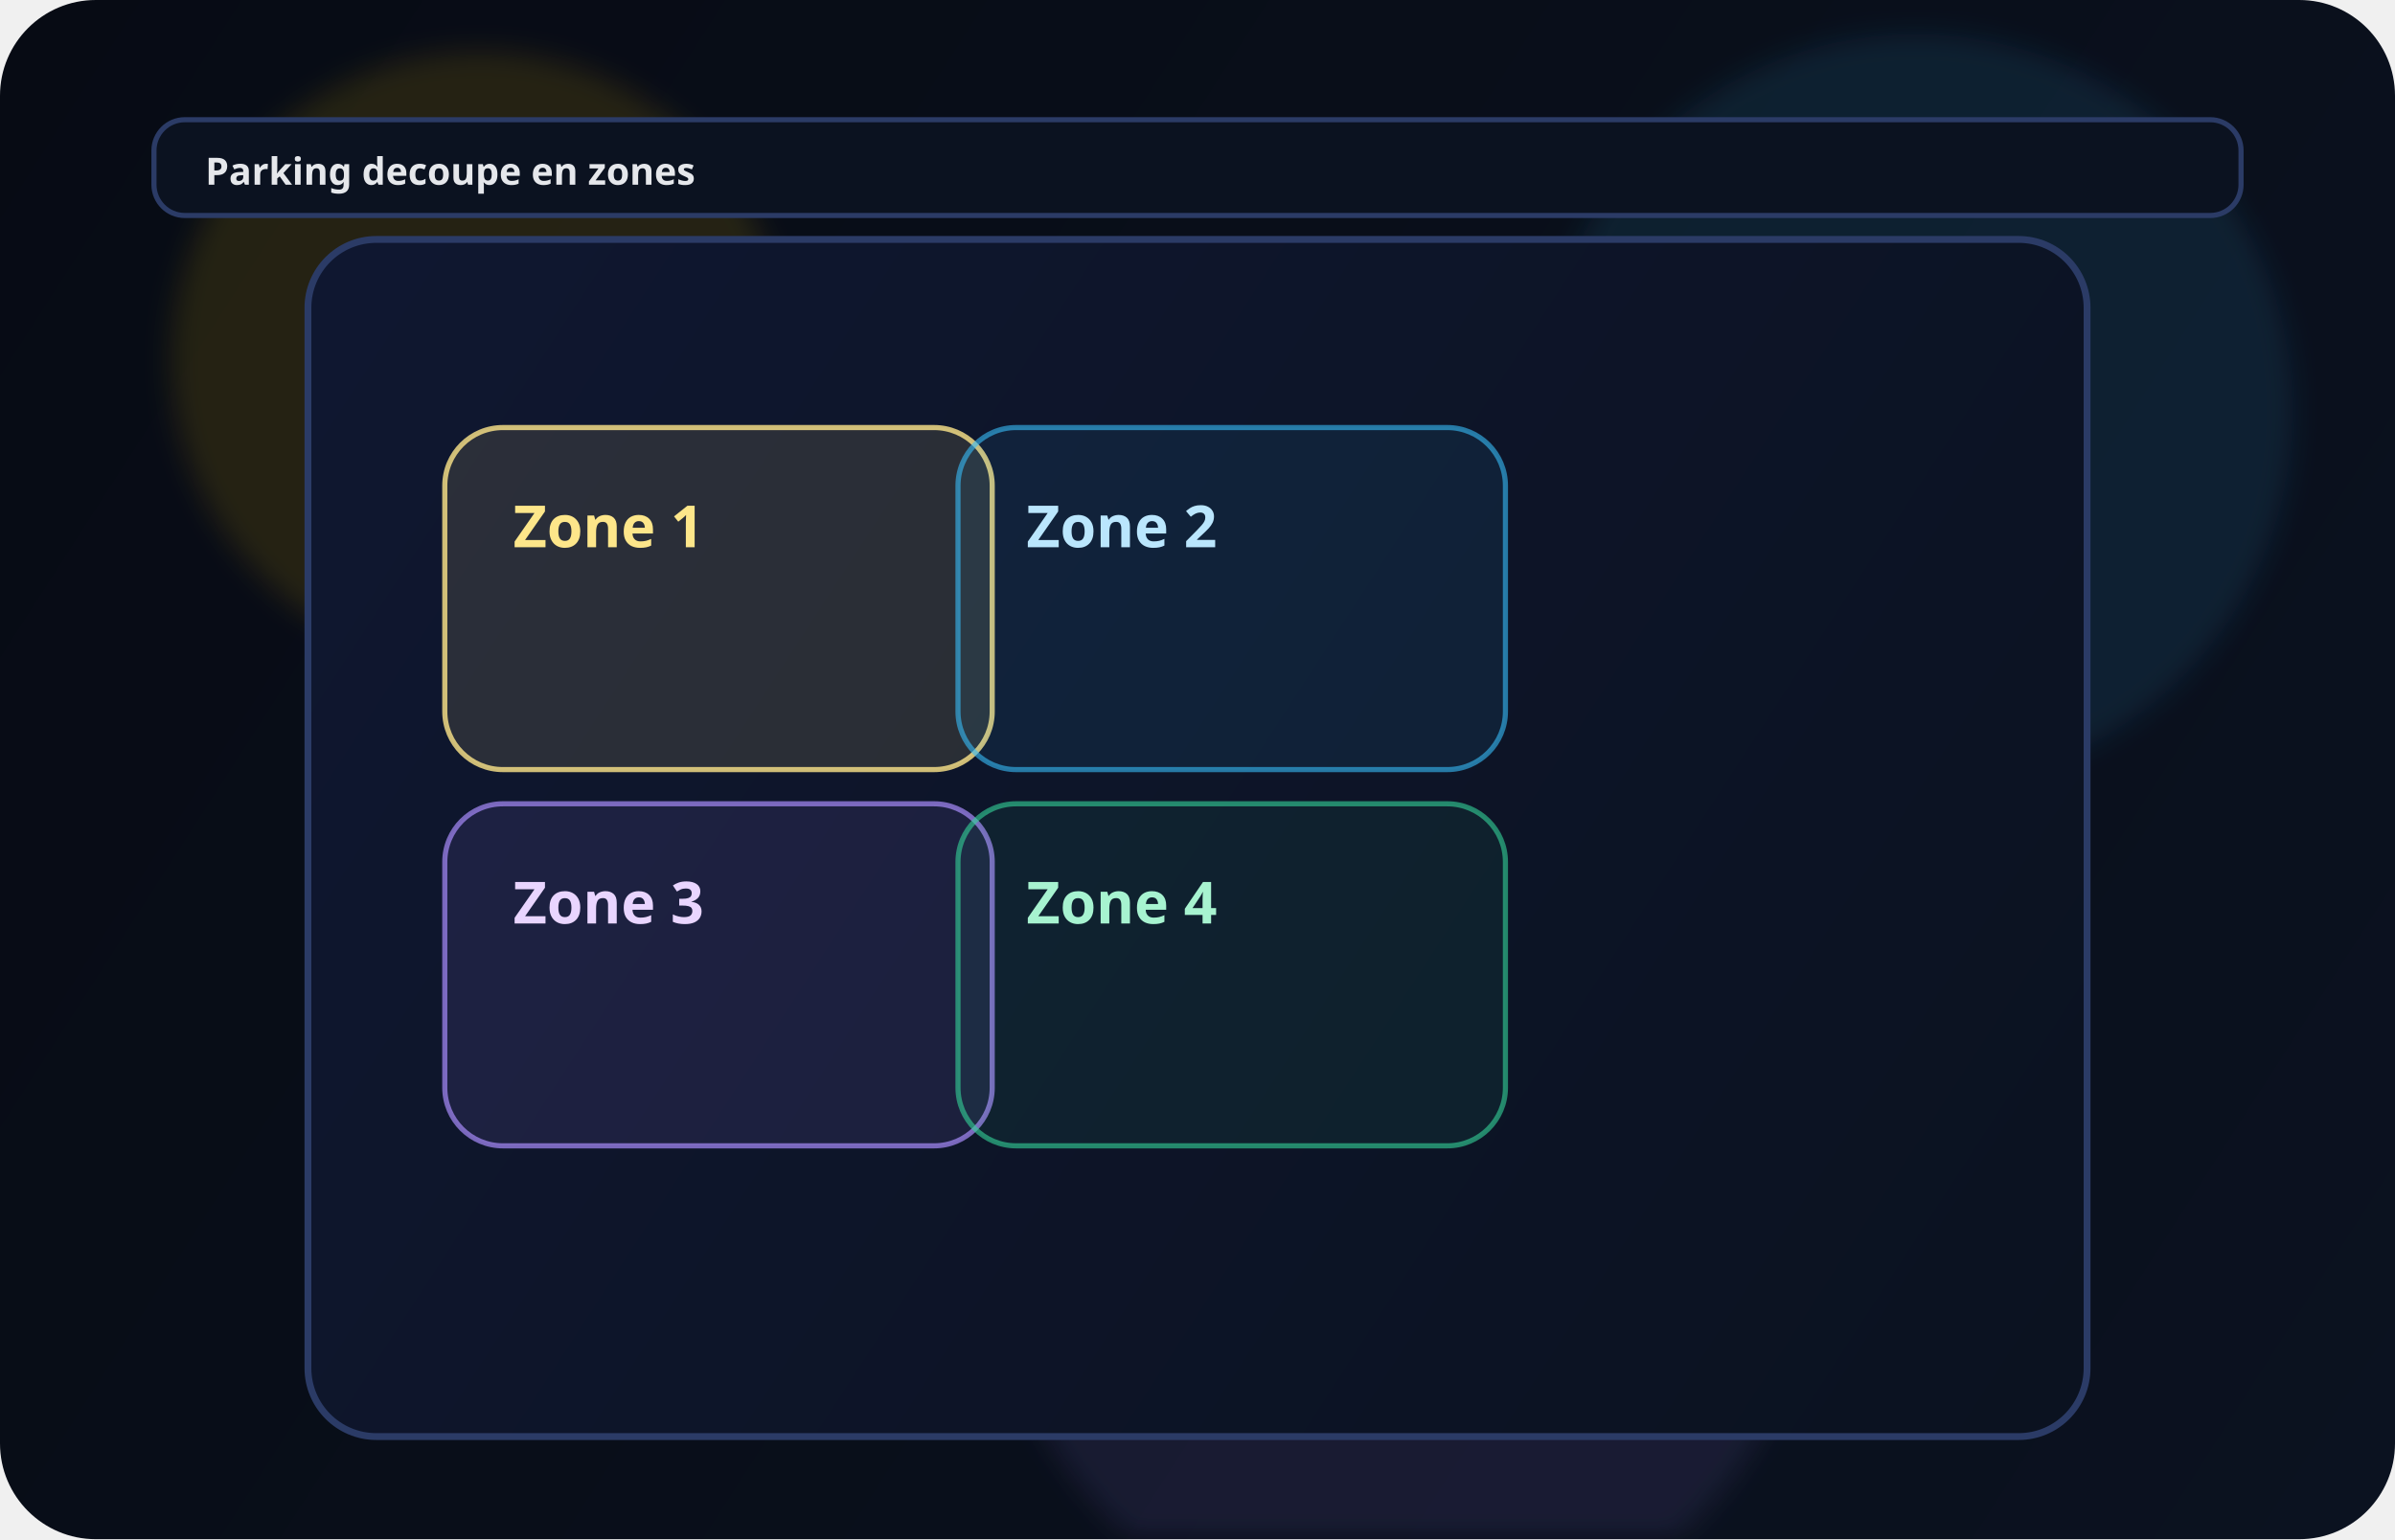
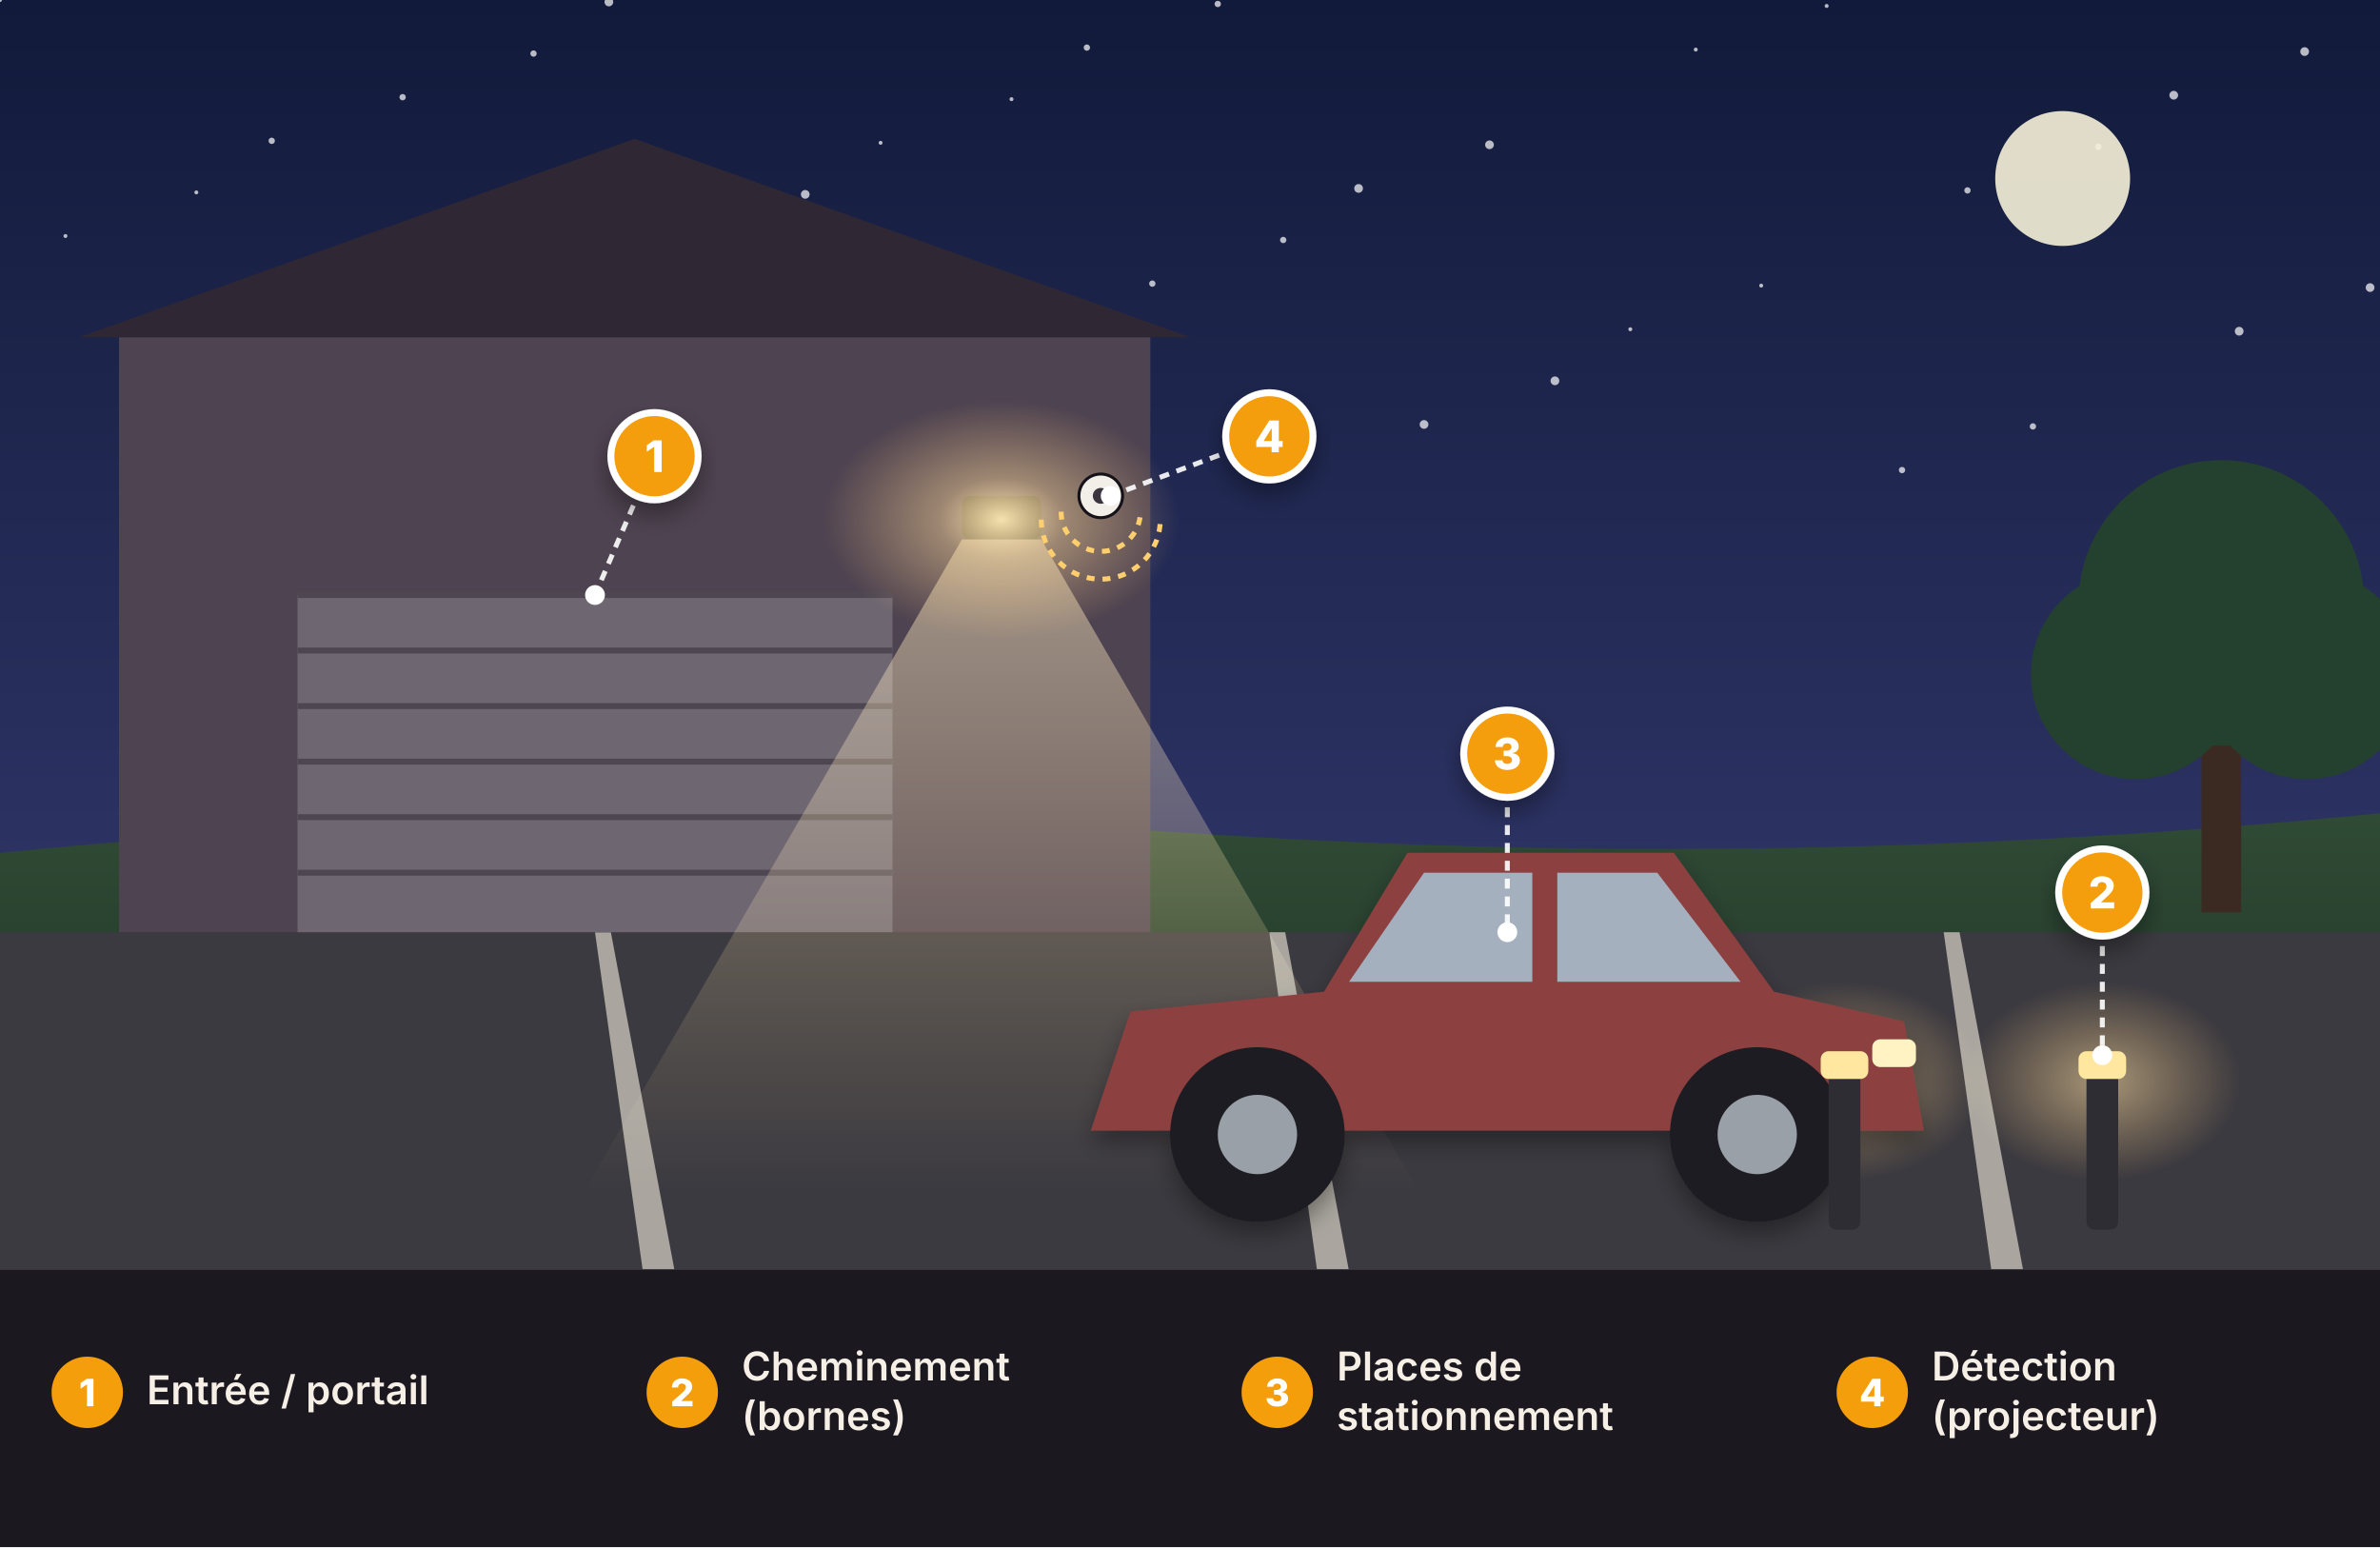
- <svg xmlns="http://www.w3.org/2000/svg" width="1400" height="900" viewBox="0 0 1400 900" fill="none">
+ <svg xmlns="http://www.w3.org/2000/svg" viewBox="0 0 1200 780" role="img" aria-label="Parking extérieur : 4 zones">
  <defs>
-     <linearGradient id="bg" x1="0" y1="0" x2="1400" y2="900" gradientUnits="userSpaceOnUse">
-       <stop stop-color="#070B14" />
-       <stop offset="1" stop-color="#0B1220" />
-     </linearGradient>
-     <linearGradient id="floor" x1="200" y1="170" x2="1200" y2="820" gradientUnits="userSpaceOnUse">
-       <stop stop-color="#0F1730" />
-       <stop offset="1" stop-color="#0B1220" />
-     </linearGradient>
-     <filter id="glow" x="-20%" y="-20%" width="140%" height="140%">
+     <linearGradient id="wall" x1="0" y1="0" x2="0" y2="1">
+       <stop offset="0" stop-color="#3d3448" />
+       <stop offset="1" stop-color="#5a4b5c" />
+     </linearGradient>
+     <linearGradient id="wallL" x1="0" y1="0" x2="1" y2="0">
+       <stop offset="0" stop-color="#2a2433" />
+       <stop offset="1" stop-color="#3a3142" />
+     </linearGradient>
+     <linearGradient id="wallR" x1="1" y1="0" x2="0" y2="0">
+       <stop offset="0" stop-color="#2a2433" />
+       <stop offset="1" stop-color="#3a3142" />
+     </linearGradient>
+     <linearGradient id="ceil" x1="0" y1="0" x2="0" y2="1">
+       <stop offset="0" stop-color="#1f1a26" />
+       <stop offset="1" stop-color="#2d2635" />
+     </linearGradient>
+     <linearGradient id="floor" x1="0" y1="0" x2="0" y2="1">
+       <stop offset="0" stop-color="#5b4334" />
+       <stop offset="1" stop-color="#3b2b22" />
+     </linearGradient>
+     <linearGradient id="tile" x1="0" y1="0" x2="0" y2="1">
+       <stop offset="0" stop-color="#6b6a70" />
+       <stop offset="1" stop-color="#3d3c42" />
+     </linearGradient>
+     <linearGradient id="concrete" x1="0" y1="0" x2="0" y2="1">
+       <stop offset="0" stop-color="#5d5a5e" />
+       <stop offset="1" stop-color="#36343a" />
+     </linearGradient>
+     <linearGradient id="stone" x1="0" y1="0" x2="0" y2="1">
+       <stop offset="0" stop-color="#5a4a3e" />
+       <stop offset="1" stop-color="#3e3229" />
+     </linearGradient>
+     <radialGradient id="glow">
+       <stop offset="0" stop-color="#ffe3a0" stop-opacity=".95" />
+       <stop offset=".35" stop-color="#ffcf6e" stop-opacity=".45" />
+       <stop offset="1" stop-color="#ffb84d" stop-opacity="0" />
+     </radialGradient>
+     <radialGradient id="glowSoft">
+       <stop offset="0" stop-color="#ffd98a" stop-opacity=".55" />
+       <stop offset="1" stop-color="#ffb84d" stop-opacity="0" />
+     </radialGradient>
+     <radialGradient id="glowCool">
+       <stop offset="0" stop-color="#eef6ff" stop-opacity=".9" />
+       <stop offset=".4" stop-color="#cfe3ff" stop-opacity=".4" />
+       <stop offset="1" stop-color="#b9d4ff" stop-opacity="0" />
+     </radialGradient>
+     <linearGradient id="cone" x1="0" y1="0" x2="0" y2="1">
+       <stop offset="0" stop-color="#ffe7a8" stop-opacity=".75" />
+       <stop offset="1" stop-color="#ffd27a" stop-opacity="0" />
+     </linearGradient>
+     <linearGradient id="coneCool" x1="0" y1="0" x2="0" y2="1">
+       <stop offset="0" stop-color="#f2f8ff" stop-opacity=".8" />
+       <stop offset="1" stop-color="#d6e7ff" stop-opacity="0" />
+     </linearGradient>
+     <linearGradient id="sky" x1="0" y1="0" x2="0" y2="1">
+       <stop offset="0" stop-color="#111a3a" />
+       <stop offset=".7" stop-color="#2d3364" />
+       <stop offset="1" stop-color="#5a4a78" />
+     </linearGradient>
+     <linearGradient id="grass" x1="0" y1="0" x2="0" y2="1">
+       <stop offset="0" stop-color="#2f4a35" />
+       <stop offset="1" stop-color="#1c2e22" />
+     </linearGradient>
+     <linearGradient id="wood" x1="0" y1="0" x2="0" y2="1">
+       <stop offset="0" stop-color="#9a6b46" />
+       <stop offset="1" stop-color="#6e4a30" />
+     </linearGradient>
+     <linearGradient id="metal" x1="0" y1="0" x2="1" y2="0">
+       <stop offset="0" stop-color="#cfd2d6" />
+       <stop offset=".5" stop-color="#f1f2f4" />
+       <stop offset="1" stop-color="#b9bcc2" />
+     </linearGradient>
+     <filter id="blur8" x="-50%" y="-50%" width="200%" height="200%">
      <feGaussianBlur stdDeviation="8" />
    </filter>
+     <filter id="blur3">
+       <feGaussianBlur stdDeviation="3" />
+     </filter>
+     <filter id="shadow" x="-20%" y="-20%" width="140%" height="160%">
+       <feDropShadow dx="0" dy="6" stdDeviation="6" flood-color="#000" flood-opacity=".35" />
+     </filter>
  </defs>
-   <rect width="1400" height="900" rx="56" fill="url(#bg)" />
-   <circle cx="280" cy="210" r="180" fill="#FBBF24" fill-opacity="0.12" filter="url(#glow)" />
-   <circle cx="1120" cy="240" r="220" fill="#38BDF8" fill-opacity="0.10" filter="url(#glow)" />
-   <circle cx="820" cy="720" r="240" fill="#A78BFA" fill-opacity="0.10" filter="url(#glow)" />
-   <rect x="180" y="140" width="1040" height="700" rx="40" fill="url(#floor)" stroke="#2B3B66" stroke-width="4" />
-   <rect x="260" y="250" width="320" height="200" rx="34" fill="#FDE68A" fill-opacity="0.12" stroke="#FDE68A" stroke-opacity="0.80" stroke-width="3" />
-   <text x="300" y="320" font-family="ui-sans-serif,system-ui" font-size="34" font-weight="900" fill="#FDE68A">Zone 1</text>
-   <rect x="560" y="250" width="320" height="200" rx="34" fill="#38BDF8" fill-opacity="0.08" stroke="#38BDF8" stroke-opacity="0.60" stroke-width="3" />
-   <text x="600" y="320" font-family="ui-sans-serif,system-ui" font-size="34" font-weight="900" fill="#BAE6FD">Zone 2</text>
-   <rect x="260" y="470" width="320" height="200" rx="34" fill="#A78BFA" fill-opacity="0.10" stroke="#A78BFA" stroke-opacity="0.70" stroke-width="3" />
-   <text x="300" y="540" font-family="ui-sans-serif,system-ui" font-size="34" font-weight="900" fill="#E9D5FF">Zone 3</text>
-   <rect x="560" y="470" width="320" height="200" rx="34" fill="#34D399" fill-opacity="0.07" stroke="#34D399" stroke-opacity="0.60" stroke-width="3" />
-   <text x="600" y="540" font-family="ui-sans-serif,system-ui" font-size="34" font-weight="900" fill="#A7F3D0">Zone 4</text>
-   <rect x="90" y="70" width="1220" height="56" rx="18" fill="#0B1220" stroke="#2B3B66" stroke-width="3" />
-   <text x="120" y="108" font-family="ui-sans-serif,system-ui" font-size="22" font-weight="800" fill="#E5E7EB">
-     Parking decoupe en zones
-   </text>
+   <rect x="0" y="0" width="1200" height="640" fill="url(#sky)" />
+   <circle cx="0" cy="0" r="1.0" fill="#fff" opacity=".7" />
+   <circle cx="137" cy="71" r="1.6" fill="#fff" opacity=".7" />
+   <circle cx="274" cy="142" r="2.2" fill="#fff" opacity=".7" />
+   <circle cx="411" cy="213" r="1.0" fill="#fff" opacity=".7" />
+   <circle cx="548" cy="24" r="1.6" fill="#fff" opacity=".7" />
+   <circle cx="685" cy="95" r="2.2" fill="#fff" opacity=".7" />
+   <circle cx="822" cy="166" r="1.0" fill="#fff" opacity=".7" />
+   <circle cx="959" cy="237" r="1.6" fill="#fff" opacity=".7" />
+   <circle cx="1096" cy="48" r="2.2" fill="#fff" opacity=".7" />
+   <circle cx="33" cy="119" r="1.0" fill="#fff" opacity=".7" />
+   <circle cx="170" cy="190" r="1.6" fill="#fff" opacity=".7" />
+   <circle cx="307" cy="1" r="2.2" fill="#fff" opacity=".7" />
+   <circle cx="444" cy="72" r="1.0" fill="#fff" opacity=".7" />
+   <circle cx="581" cy="143" r="1.6" fill="#fff" opacity=".7" />
+   <circle cx="718" cy="214" r="2.2" fill="#fff" opacity=".7" />
+   <circle cx="855" cy="25" r="1.0" fill="#fff" opacity=".7" />
+   <circle cx="992" cy="96" r="1.6" fill="#fff" opacity=".7" />
+   <circle cx="1129" cy="167" r="2.2" fill="#fff" opacity=".7" />
+   <circle cx="66" cy="238" r="1.0" fill="#fff" opacity=".7" />
+   <circle cx="203" cy="49" r="1.6" fill="#fff" opacity=".7" />
+   <circle cx="340" cy="120" r="2.2" fill="#fff" opacity=".7" />
+   <circle cx="477" cy="191" r="1.0" fill="#fff" opacity=".7" />
+   <circle cx="614" cy="2" r="1.6" fill="#fff" opacity=".7" />
+   <circle cx="751" cy="73" r="2.2" fill="#fff" opacity=".7" />
+   <circle cx="888" cy="144" r="1.0" fill="#fff" opacity=".7" />
+   <circle cx="1025" cy="215" r="1.6" fill="#fff" opacity=".7" />
+   <circle cx="1162" cy="26" r="2.2" fill="#fff" opacity=".7" />
+   <circle cx="99" cy="97" r="1.0" fill="#fff" opacity=".7" />
+   <circle cx="236" cy="168" r="1.6" fill="#fff" opacity=".7" />
+   <circle cx="373" cy="239" r="2.2" fill="#fff" opacity=".7" />
+   <circle cx="510" cy="50" r="1.0" fill="#fff" opacity=".7" />
+   <circle cx="647" cy="121" r="1.6" fill="#fff" opacity=".7" />
+   <circle cx="784" cy="192" r="2.2" fill="#fff" opacity=".7" />
+   <circle cx="921" cy="3" r="1.0" fill="#fff" opacity=".7" />
+   <circle cx="1058" cy="74" r="1.6" fill="#fff" opacity=".7" />
+   <circle cx="1195" cy="145" r="2.2" fill="#fff" opacity=".7" />
+   <circle cx="132" cy="216" r="1.0" fill="#fff" opacity=".7" />
+   <circle cx="269" cy="27" r="1.6" fill="#fff" opacity=".7" />
+   <circle cx="406" cy="98" r="2.2" fill="#fff" opacity=".7" />
+   <circle cx="543" cy="169" r="1.0" fill="#fff" opacity=".7" />
+   <circle cx="1040" cy="90" r="34" fill="#f6f1d8" opacity=".9" />
+   <path d="M0,430 Q300,400 600,420 T1200,410 L1200,640 L0,640 Z" fill="url(#grass)" />
+   <polygon points="0,640 0,470 1200,470 1200,640" fill="#3b3a40" />
+   <polygon points="300,470 308,470 340,640 324,640" fill="#d9d4c7" opacity=".7" />
+   <polygon points="640,470 648,470 680,640 664,640" fill="#d9d4c7" opacity=".7" />
+   <polygon points="980,470 988,470 1020,640 1004,640" fill="#d9d4c7" opacity=".7" />
+   <rect x="1110" y="352.0" width="20" height="108.0" fill="#3b2a22" />
+   <circle cx="1120" cy="304.0" r="72.0" fill="#24402e" />
+   <circle cx="1076.8" cy="340.0" r="52.8" fill="#24402e" />
+   <circle cx="1163.2" cy="340.0" r="52.8" fill="#24402e" />
+   <rect x="60" y="170" width="520" height="300" fill="#4e4350" />
+   <polygon points="40,170 320.0,70 600,170" fill="#2f2733" />
+   <rect x="150" y="300" width="300" height="170" fill="#6e6670" />
+   <line x1="150" y1="300" x2="450" y2="300" stroke="#4e4752" stroke-width="3" />
+   <line x1="150" y1="328" x2="450" y2="328" stroke="#4e4752" stroke-width="3" />
+   <line x1="150" y1="356" x2="450" y2="356" stroke="#4e4752" stroke-width="3" />
+   <line x1="150" y1="384" x2="450" y2="384" stroke="#4e4752" stroke-width="3" />
+   <line x1="150" y1="412" x2="450" y2="412" stroke="#4e4752" stroke-width="3" />
+   <line x1="150" y1="440" x2="450" y2="440" stroke="#4e4752" stroke-width="3" />
+   <rect x="485" y="250" width="40" height="22" rx="4" fill="#3a3a3a" />
+   <g style="mix-blend-mode:screen">
+     <polygon points="485.0,272 525.0,272 715.0,600 295.0,600" fill="url(#cone)" opacity="0.65" />
+     <ellipse cx="505" cy="262" rx="90" ry="60" fill="url(#glow)" opacity="1" />
+     <ellipse cx="930" cy="545" rx="70" ry="50" fill="url(#glowSoft)" opacity="1" />
+     <ellipse cx="1060" cy="545" rx="70" ry="50" fill="url(#glowSoft)" opacity="1" />
+   </g>
+   <circle cx="555" cy="250" r="11" fill="#f2efe8" stroke="#15121a" stroke-width="1.5" />
+   <circle cx="555" cy="250" r="4" fill="#3b3540" />
+   <path d="M535,258.0 A20,20 0 0 0 575,258.0" stroke="#ffcf6e" stroke-width="2.5" fill="none" stroke-dasharray="4 4" />
+   <path d="M525,262.0 A30,30 0 0 0 585,262.0" stroke="#ffcf6e" stroke-width="2.5" fill="none" stroke-dasharray="4 4" />
+   <g filter="url(#shadow)">
+     <path d="M550.0,570 L570.0,510 L667.6,500 L709.6,430 L844.0,430 L894.4,500 L960.0,515 L970.0,570 Z" fill="#8c3f3f" />
+     <path d="M718.0,440 L772.6,440 L772.6,495 L680.2,495 Z" fill="#a9c4d6" opacity=".85" />
+     <path d="M785.2,440 L835.6,440 L877.6,495 L785.2,495 Z" fill="#a9c4d6" opacity=".85" />
+     <circle cx="634.0" cy="572" r="44" fill="#1d1d22" />
+     <circle cx="634.0" cy="572" r="20" fill="#9aa0a8" />
+     <circle cx="886.0" cy="572" r="44" fill="#1d1d22" />
+     <circle cx="886.0" cy="572" r="20" fill="#9aa0a8" />
+     <rect x="944.0" y="524" width="22" height="14" rx="4" fill="#fff3c4" />
+   </g>
+   <rect x="922" y="540" width="16" height="80" rx="4" fill="#2d2d33" />
+   <rect x="918" y="530" width="24" height="14" rx="4" fill="#ffe7a0" />
+   <rect x="1052" y="540" width="16" height="80" rx="4" fill="#2d2d33" />
+   <rect x="1048" y="530" width="24" height="14" rx="4" fill="#ffe7a0" />
+   <line x1="330" y1="230" x2="300" y2="300" stroke="#fff" stroke-width="2.5" stroke-dasharray="5 4" opacity=".9" />
+   <circle cx="300" cy="300" r="5" fill="#fff" />
+   <g filter="url(#shadow)">
+     <circle cx="330" cy="230" r="22" fill="#f59e0b" stroke="#fff" stroke-width="3.5" />
+     <text x="330" y="238" text-anchor="middle" font-family="Inter, Arial, sans-serif" font-weight="800" font-size="22" fill="#fff">1</text>
+   </g>
+   <line x1="1060" y1="450" x2="1060" y2="532" stroke="#fff" stroke-width="2.5" stroke-dasharray="5 4" opacity=".9" />
+   <circle cx="1060" cy="532" r="5" fill="#fff" />
+   <g filter="url(#shadow)">
+     <circle cx="1060" cy="450" r="22" fill="#f59e0b" stroke="#fff" stroke-width="3.5" />
+     <text x="1060" y="458" text-anchor="middle" font-family="Inter, Arial, sans-serif" font-weight="800" font-size="22" fill="#fff">2</text>
+   </g>
+   <line x1="760" y1="380" x2="760" y2="470" stroke="#fff" stroke-width="2.5" stroke-dasharray="5 4" opacity=".9" />
+   <circle cx="760" cy="470" r="5" fill="#fff" />
+   <g filter="url(#shadow)">
+     <circle cx="760" cy="380" r="22" fill="#f59e0b" stroke="#fff" stroke-width="3.5" />
+     <text x="760" y="388" text-anchor="middle" font-family="Inter, Arial, sans-serif" font-weight="800" font-size="22" fill="#fff">3</text>
+   </g>
+   <line x1="640" y1="220" x2="560" y2="250" stroke="#fff" stroke-width="2.5" stroke-dasharray="5 4" opacity=".9" />
+   <circle cx="560" cy="250" r="5" fill="#fff" />
+   <g filter="url(#shadow)">
+     <circle cx="640" cy="220" r="22" fill="#f59e0b" stroke="#fff" stroke-width="3.5" />
+     <text x="640" y="228" text-anchor="middle" font-family="Inter, Arial, sans-serif" font-weight="800" font-size="22" fill="#fff">4</text>
+   </g>
+   <rect x="0" y="640" width="1200" height="140" fill="#1c1820" />
+   <circle cx="44.0" cy="702" r="18" fill="#f59e0b" />
+   <text x="44.0" y="709" text-anchor="middle" font-family="Inter, Arial, sans-serif" font-weight="800" font-size="19" fill="#fff">1</text>
+   <text x="74.0" y="708" font-family="Inter, Arial, sans-serif" font-weight="600" font-size="20" fill="#f5efe6">Entrée / portail</text>
+   <circle cx="344.0" cy="702" r="18" fill="#f59e0b" />
+   <text x="344.0" y="709" text-anchor="middle" font-family="Inter, Arial, sans-serif" font-weight="800" font-size="19" fill="#fff">2</text>
+   <text x="374.0" y="696" font-family="Inter, Arial, sans-serif" font-weight="600" font-size="20" fill="#f5efe6">Cheminement</text>
+   <text x="374.0" y="721" font-family="Inter, Arial, sans-serif" font-weight="600" font-size="20" fill="#f5efe6">(bornes)</text>
+   <circle cx="644.0" cy="702" r="18" fill="#f59e0b" />
+   <text x="644.0" y="709" text-anchor="middle" font-family="Inter, Arial, sans-serif" font-weight="800" font-size="19" fill="#fff">3</text>
+   <text x="674.0" y="696" font-family="Inter, Arial, sans-serif" font-weight="600" font-size="20" fill="#f5efe6">Places de</text>
+   <text x="674.0" y="721" font-family="Inter, Arial, sans-serif" font-weight="600" font-size="20" fill="#f5efe6">stationnement</text>
+   <circle cx="944.0" cy="702" r="18" fill="#f59e0b" />
+   <text x="944.0" y="709" text-anchor="middle" font-family="Inter, Arial, sans-serif" font-weight="800" font-size="19" fill="#fff">4</text>
+   <text x="974.0" y="696" font-family="Inter, Arial, sans-serif" font-weight="600" font-size="20" fill="#f5efe6">Détection</text>
+   <text x="974.0" y="721" font-family="Inter, Arial, sans-serif" font-weight="600" font-size="20" fill="#f5efe6">(projecteur)</text>
</svg>
